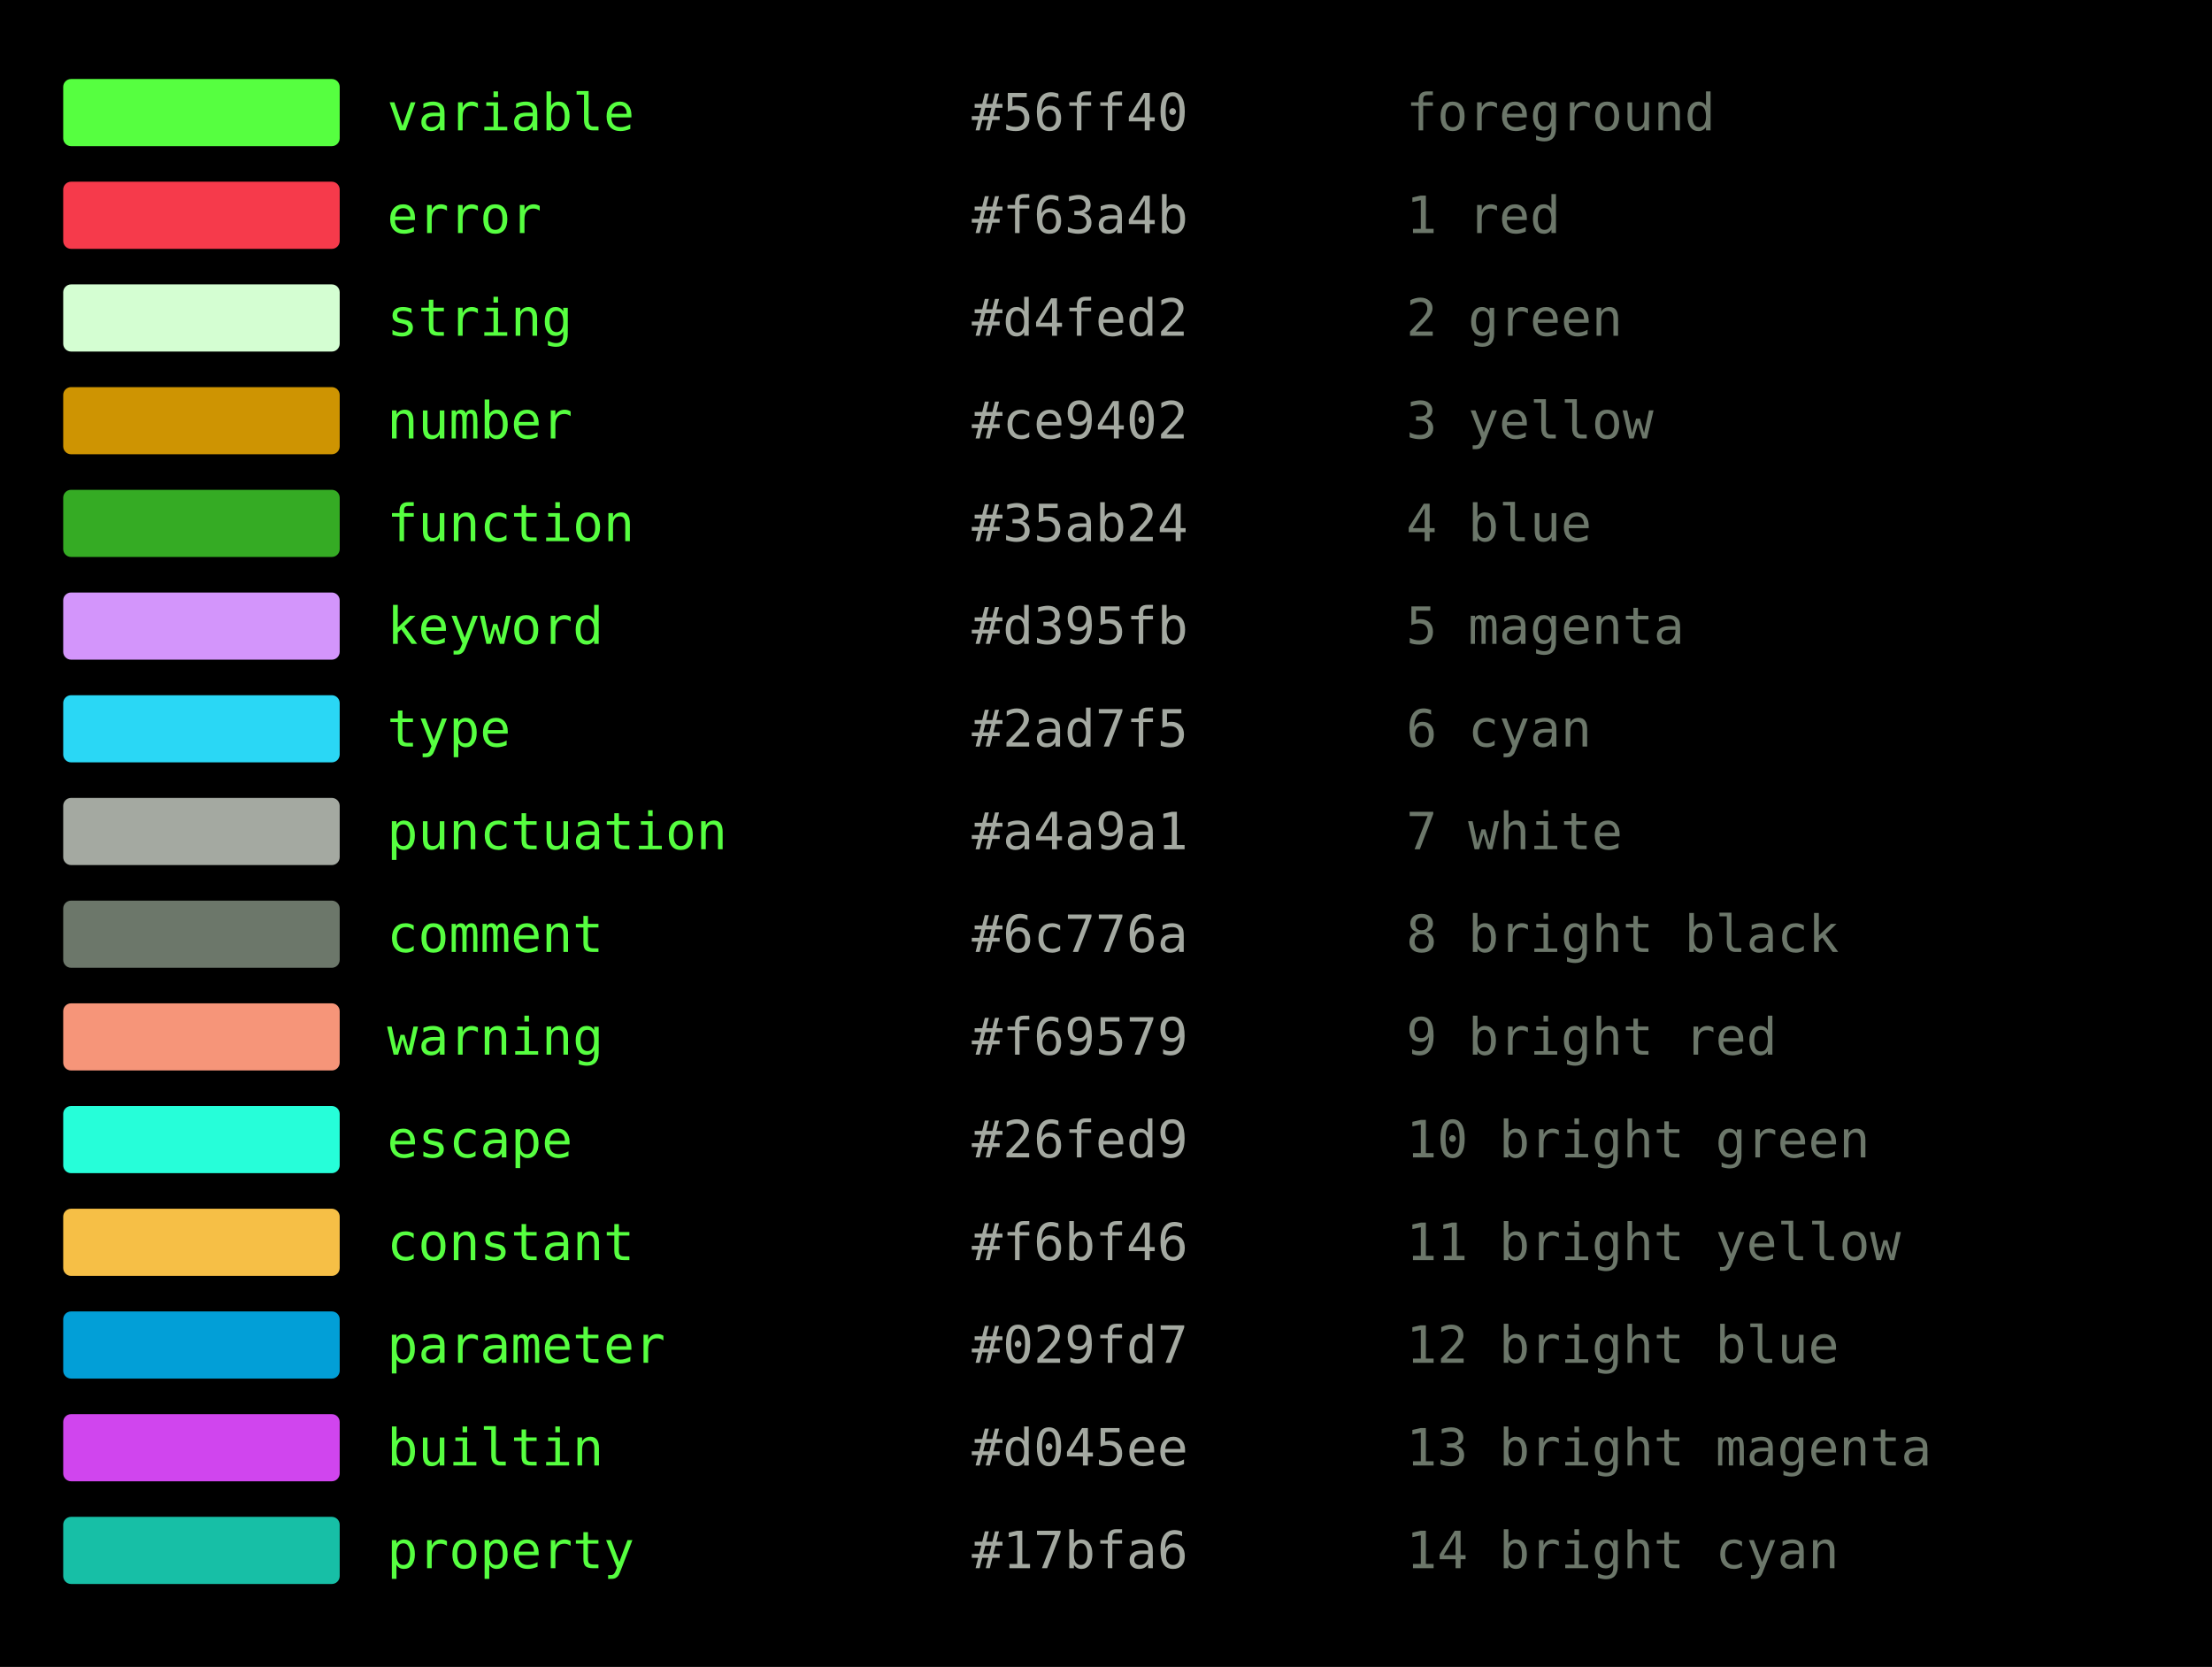
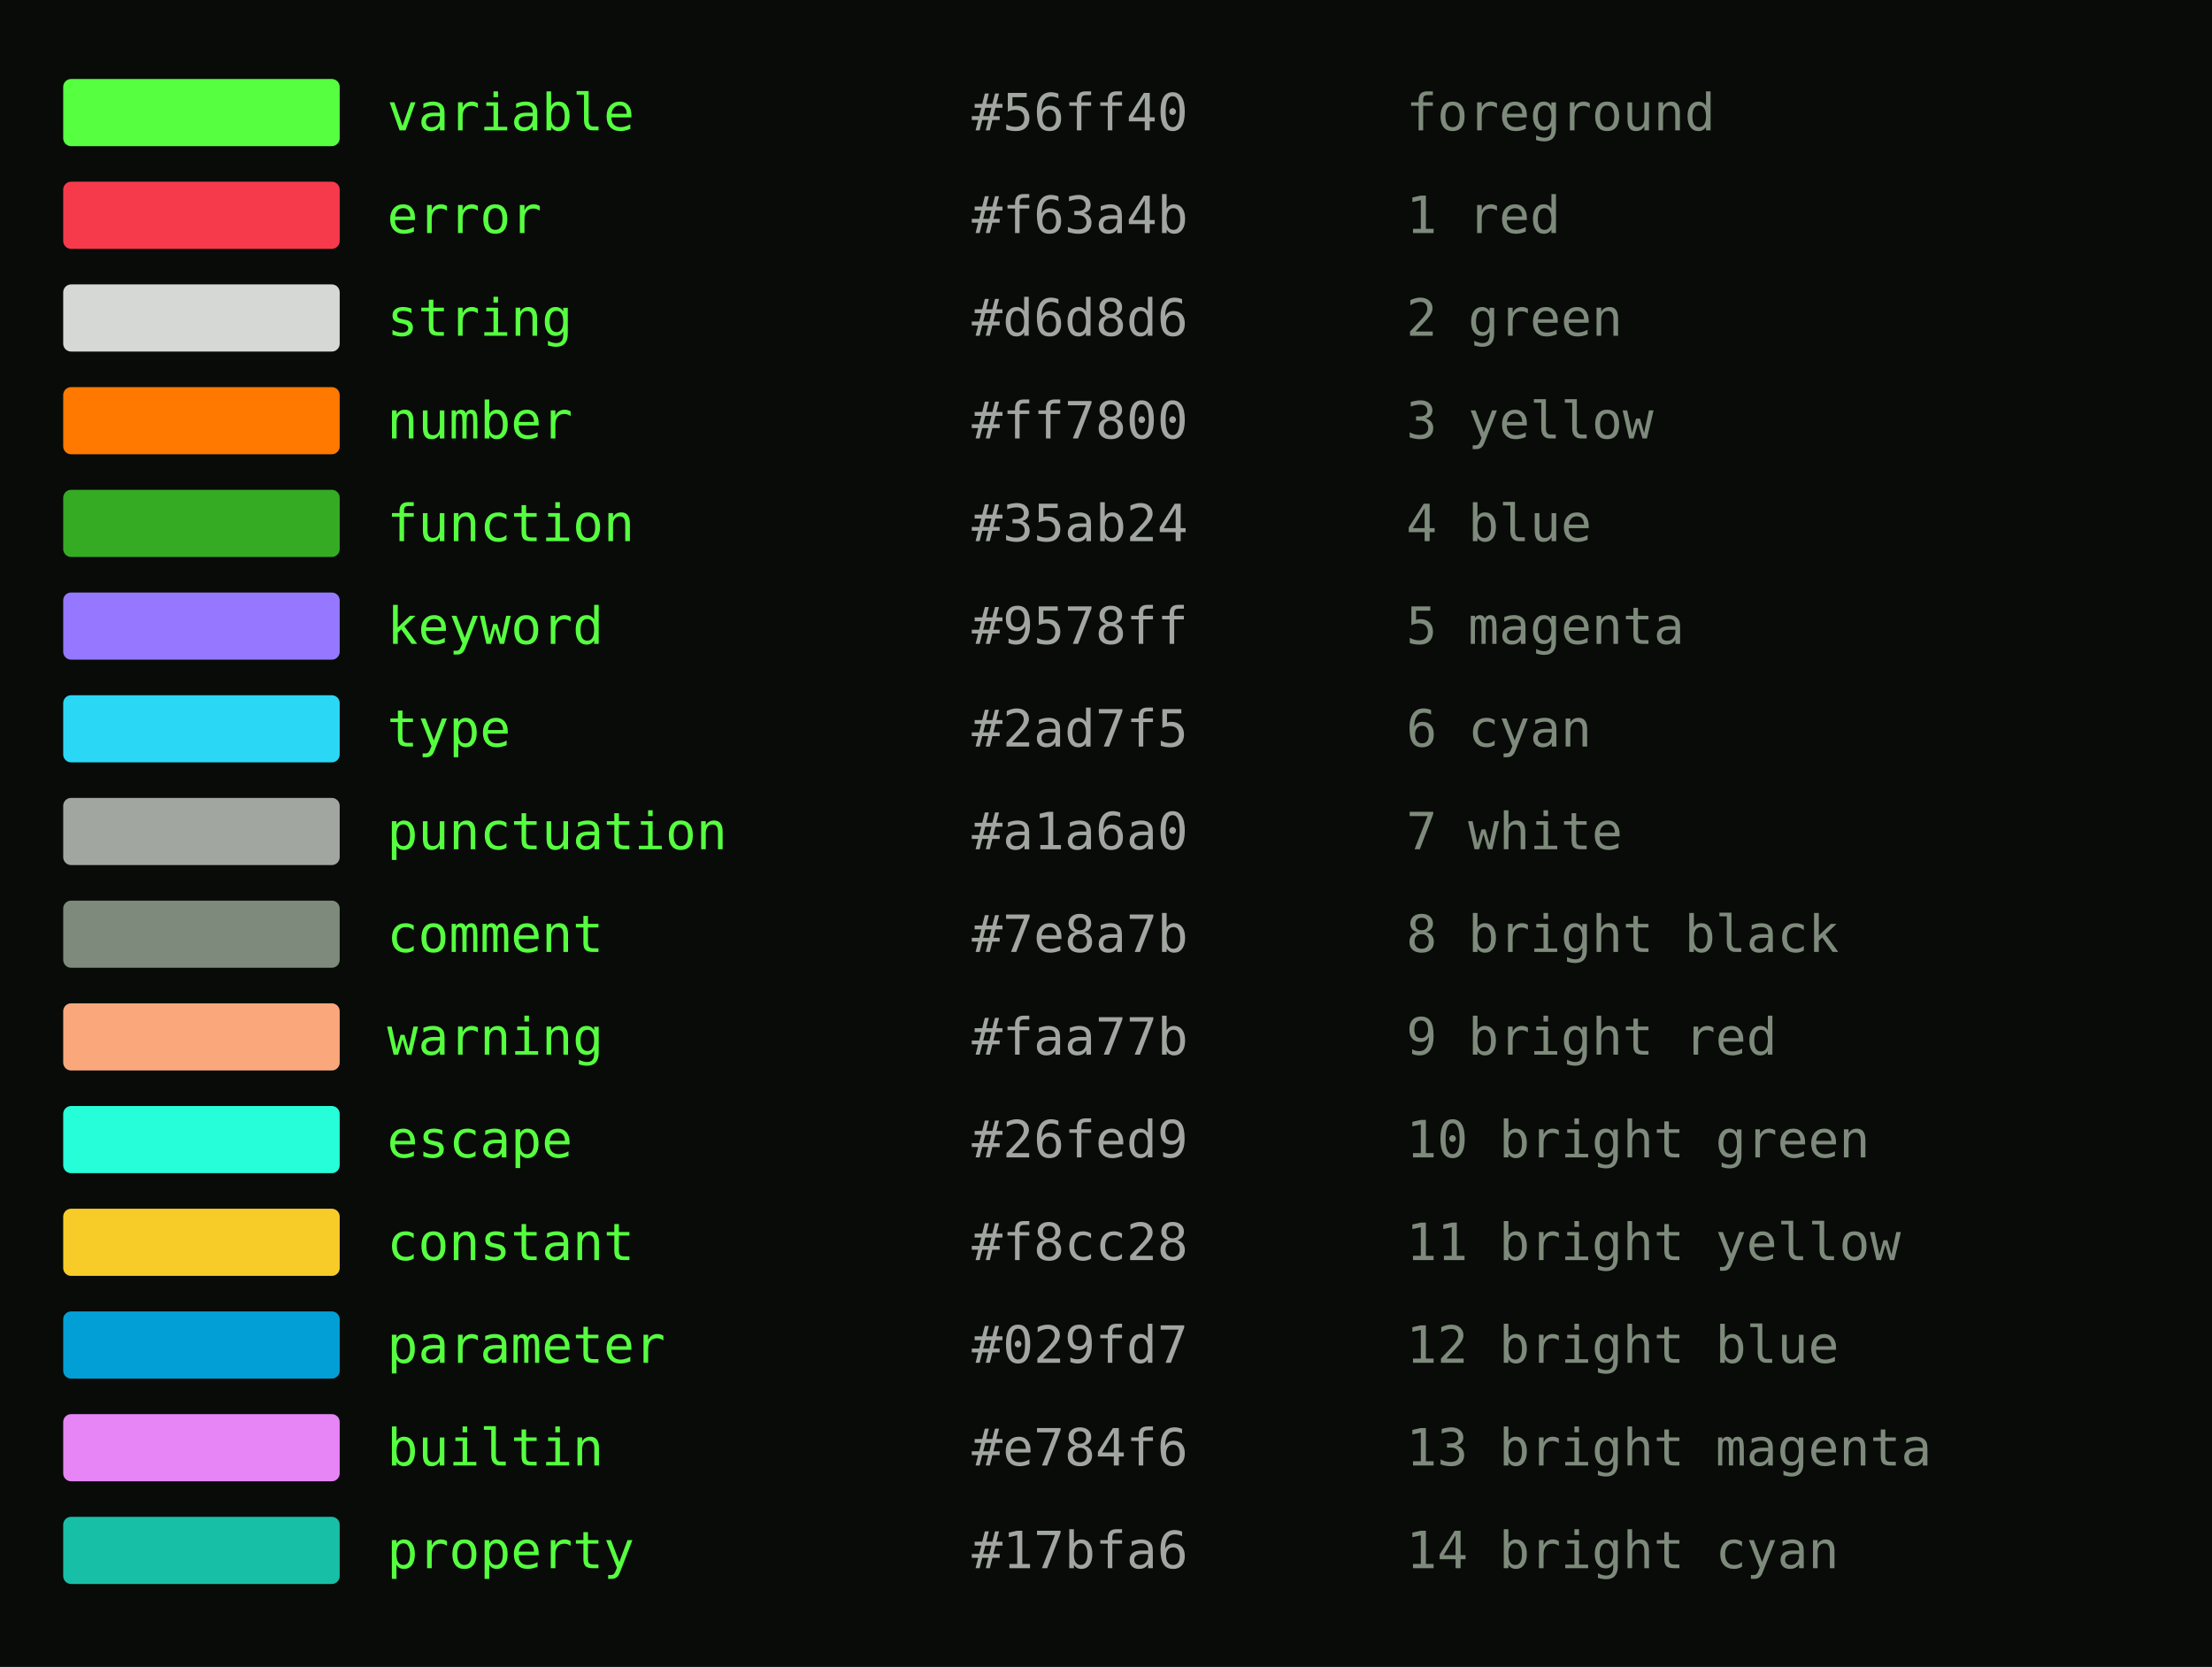
<svg xmlns="http://www.w3.org/2000/svg" width="560" height="422" role="img" aria-label="fmind roles">
-   <rect width="100%" height="100%" fill="#000000" />
+   <rect width="100%" height="100%" fill="#080b08" />
  <g font-family="FiraCode Nerd Font Mono, Fira Code, DejaVu Sans Mono, monospace" font-size="13">
    <rect x="16.0" y="20" width="70" height="17" rx="2" fill="#56ff40" />
    <text x="98.0" y="33" fill="#56ff40">variable</text>
-     <text x="246.0" y="33" fill="#a4a9a1">#56ff40</text>
-     <text x="356.0" y="33" fill="#6c776a">foreground</text>
+     <text x="246.0" y="33" fill="#a1a6a0">#56ff40</text>
+     <text x="356.0" y="33" fill="#7e8a7b">foreground</text>
    <rect x="16.0" y="46" width="70" height="17" rx="2" fill="#f63a4b" />
    <text x="98.0" y="59" fill="#56ff40">error</text>
-     <text x="246.0" y="59" fill="#a4a9a1">#f63a4b</text>
-     <text x="356.0" y="59" fill="#6c776a">1 red</text>
-     <rect x="16.0" y="72" width="70" height="17" rx="2" fill="#d4fed2" />
+     <text x="246.0" y="59" fill="#a1a6a0">#f63a4b</text>
+     <text x="356.0" y="59" fill="#7e8a7b">1 red</text>
+     <rect x="16.0" y="72" width="70" height="17" rx="2" fill="#d6d8d6" />
    <text x="98.0" y="85" fill="#56ff40">string</text>
-     <text x="246.0" y="85" fill="#a4a9a1">#d4fed2</text>
-     <text x="356.0" y="85" fill="#6c776a">2 green</text>
-     <rect x="16.0" y="98" width="70" height="17" rx="2" fill="#ce9402" />
+     <text x="246.0" y="85" fill="#a1a6a0">#d6d8d6</text>
+     <text x="356.0" y="85" fill="#7e8a7b">2 green</text>
+     <rect x="16.0" y="98" width="70" height="17" rx="2" fill="#ff7800" />
    <text x="98.0" y="111" fill="#56ff40">number</text>
-     <text x="246.0" y="111" fill="#a4a9a1">#ce9402</text>
-     <text x="356.0" y="111" fill="#6c776a">3 yellow</text>
+     <text x="246.0" y="111" fill="#a1a6a0">#ff7800</text>
+     <text x="356.0" y="111" fill="#7e8a7b">3 yellow</text>
    <rect x="16.0" y="124" width="70" height="17" rx="2" fill="#35ab24" />
    <text x="98.0" y="137" fill="#56ff40">function</text>
-     <text x="246.0" y="137" fill="#a4a9a1">#35ab24</text>
-     <text x="356.0" y="137" fill="#6c776a">4 blue</text>
-     <rect x="16.0" y="150" width="70" height="17" rx="2" fill="#d395fb" />
+     <text x="246.0" y="137" fill="#a1a6a0">#35ab24</text>
+     <text x="356.0" y="137" fill="#7e8a7b">4 blue</text>
+     <rect x="16.0" y="150" width="70" height="17" rx="2" fill="#9578ff" />
    <text x="98.0" y="163" fill="#56ff40">keyword</text>
-     <text x="246.0" y="163" fill="#a4a9a1">#d395fb</text>
-     <text x="356.0" y="163" fill="#6c776a">5 magenta</text>
+     <text x="246.0" y="163" fill="#a1a6a0">#9578ff</text>
+     <text x="356.0" y="163" fill="#7e8a7b">5 magenta</text>
    <rect x="16.0" y="176" width="70" height="17" rx="2" fill="#2ad7f5" />
    <text x="98.0" y="189" fill="#56ff40">type</text>
-     <text x="246.0" y="189" fill="#a4a9a1">#2ad7f5</text>
-     <text x="356.0" y="189" fill="#6c776a">6 cyan</text>
-     <rect x="16.0" y="202" width="70" height="17" rx="2" fill="#a4a9a1" />
+     <text x="246.0" y="189" fill="#a1a6a0">#2ad7f5</text>
+     <text x="356.0" y="189" fill="#7e8a7b">6 cyan</text>
+     <rect x="16.0" y="202" width="70" height="17" rx="2" fill="#a1a6a0" />
    <text x="98.0" y="215" fill="#56ff40">punctuation</text>
-     <text x="246.0" y="215" fill="#a4a9a1">#a4a9a1</text>
-     <text x="356.0" y="215" fill="#6c776a">7 white</text>
-     <rect x="16.0" y="228" width="70" height="17" rx="2" fill="#6c776a" />
+     <text x="246.0" y="215" fill="#a1a6a0">#a1a6a0</text>
+     <text x="356.0" y="215" fill="#7e8a7b">7 white</text>
+     <rect x="16.0" y="228" width="70" height="17" rx="2" fill="#7e8a7b" />
    <text x="98.0" y="241" fill="#56ff40">comment</text>
-     <text x="246.0" y="241" fill="#a4a9a1">#6c776a</text>
-     <text x="356.0" y="241" fill="#6c776a">8 bright black</text>
-     <rect x="16.0" y="254" width="70" height="17" rx="2" fill="#f69579" />
+     <text x="246.0" y="241" fill="#a1a6a0">#7e8a7b</text>
+     <text x="356.0" y="241" fill="#7e8a7b">8 bright black</text>
+     <rect x="16.0" y="254" width="70" height="17" rx="2" fill="#faa77b" />
    <text x="98.0" y="267" fill="#56ff40">warning</text>
-     <text x="246.0" y="267" fill="#a4a9a1">#f69579</text>
-     <text x="356.0" y="267" fill="#6c776a">9 bright red</text>
+     <text x="246.0" y="267" fill="#a1a6a0">#faa77b</text>
+     <text x="356.0" y="267" fill="#7e8a7b">9 bright red</text>
    <rect x="16.0" y="280" width="70" height="17" rx="2" fill="#26fed9" />
    <text x="98.0" y="293" fill="#56ff40">escape</text>
-     <text x="246.0" y="293" fill="#a4a9a1">#26fed9</text>
-     <text x="356.0" y="293" fill="#6c776a">10 bright green</text>
-     <rect x="16.0" y="306" width="70" height="17" rx="2" fill="#f6bf46" />
+     <text x="246.0" y="293" fill="#a1a6a0">#26fed9</text>
+     <text x="356.0" y="293" fill="#7e8a7b">10 bright green</text>
+     <rect x="16.0" y="306" width="70" height="17" rx="2" fill="#f8cc28" />
    <text x="98.0" y="319" fill="#56ff40">constant</text>
-     <text x="246.0" y="319" fill="#a4a9a1">#f6bf46</text>
-     <text x="356.0" y="319" fill="#6c776a">11 bright yellow</text>
+     <text x="246.0" y="319" fill="#a1a6a0">#f8cc28</text>
+     <text x="356.0" y="319" fill="#7e8a7b">11 bright yellow</text>
    <rect x="16.0" y="332" width="70" height="17" rx="2" fill="#029fd7" />
    <text x="98.0" y="345" fill="#56ff40">parameter</text>
-     <text x="246.0" y="345" fill="#a4a9a1">#029fd7</text>
-     <text x="356.0" y="345" fill="#6c776a">12 bright blue</text>
-     <rect x="16.0" y="358" width="70" height="17" rx="2" fill="#d045ee" />
+     <text x="246.0" y="345" fill="#a1a6a0">#029fd7</text>
+     <text x="356.0" y="345" fill="#7e8a7b">12 bright blue</text>
+     <rect x="16.0" y="358" width="70" height="17" rx="2" fill="#e784f6" />
    <text x="98.0" y="371" fill="#56ff40">builtin</text>
-     <text x="246.0" y="371" fill="#a4a9a1">#d045ee</text>
-     <text x="356.0" y="371" fill="#6c776a">13 bright magenta</text>
+     <text x="246.0" y="371" fill="#a1a6a0">#e784f6</text>
+     <text x="356.0" y="371" fill="#7e8a7b">13 bright magenta</text>
    <rect x="16.0" y="384" width="70" height="17" rx="2" fill="#17bfa6" />
    <text x="98.0" y="397" fill="#56ff40">property</text>
-     <text x="246.0" y="397" fill="#a4a9a1">#17bfa6</text>
-     <text x="356.0" y="397" fill="#6c776a">14 bright cyan</text>
+     <text x="246.0" y="397" fill="#a1a6a0">#17bfa6</text>
+     <text x="356.0" y="397" fill="#7e8a7b">14 bright cyan</text>
  </g>
</svg>
